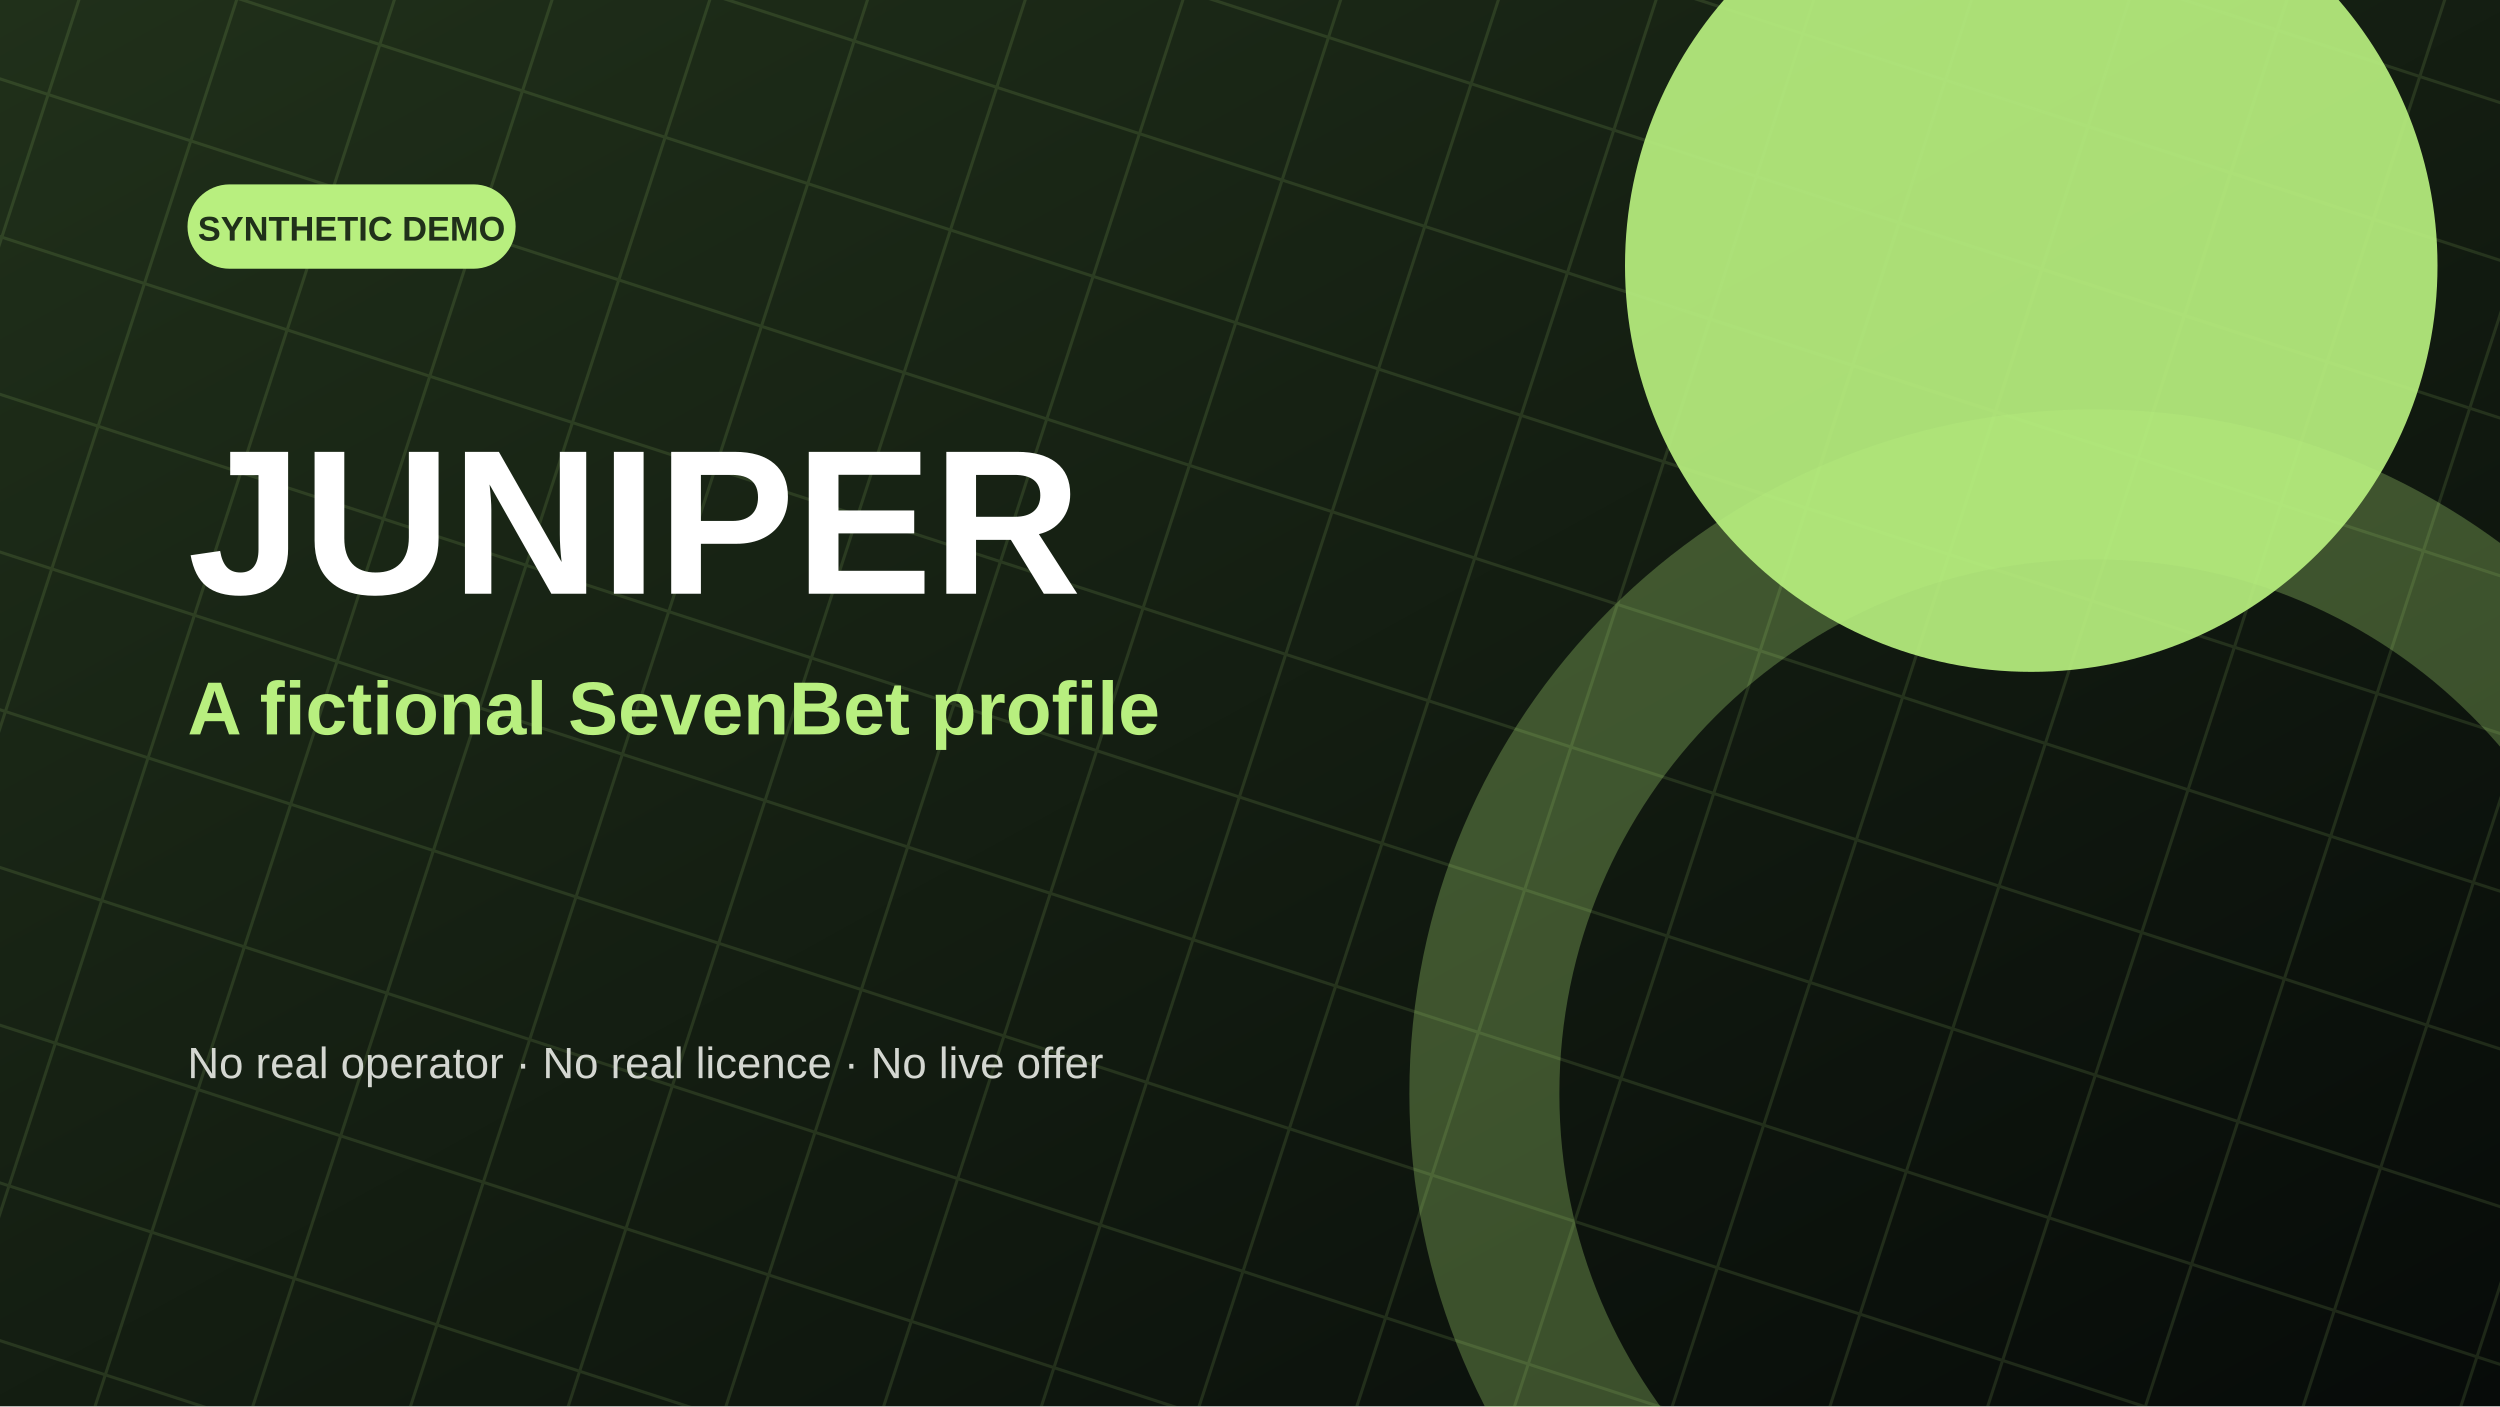
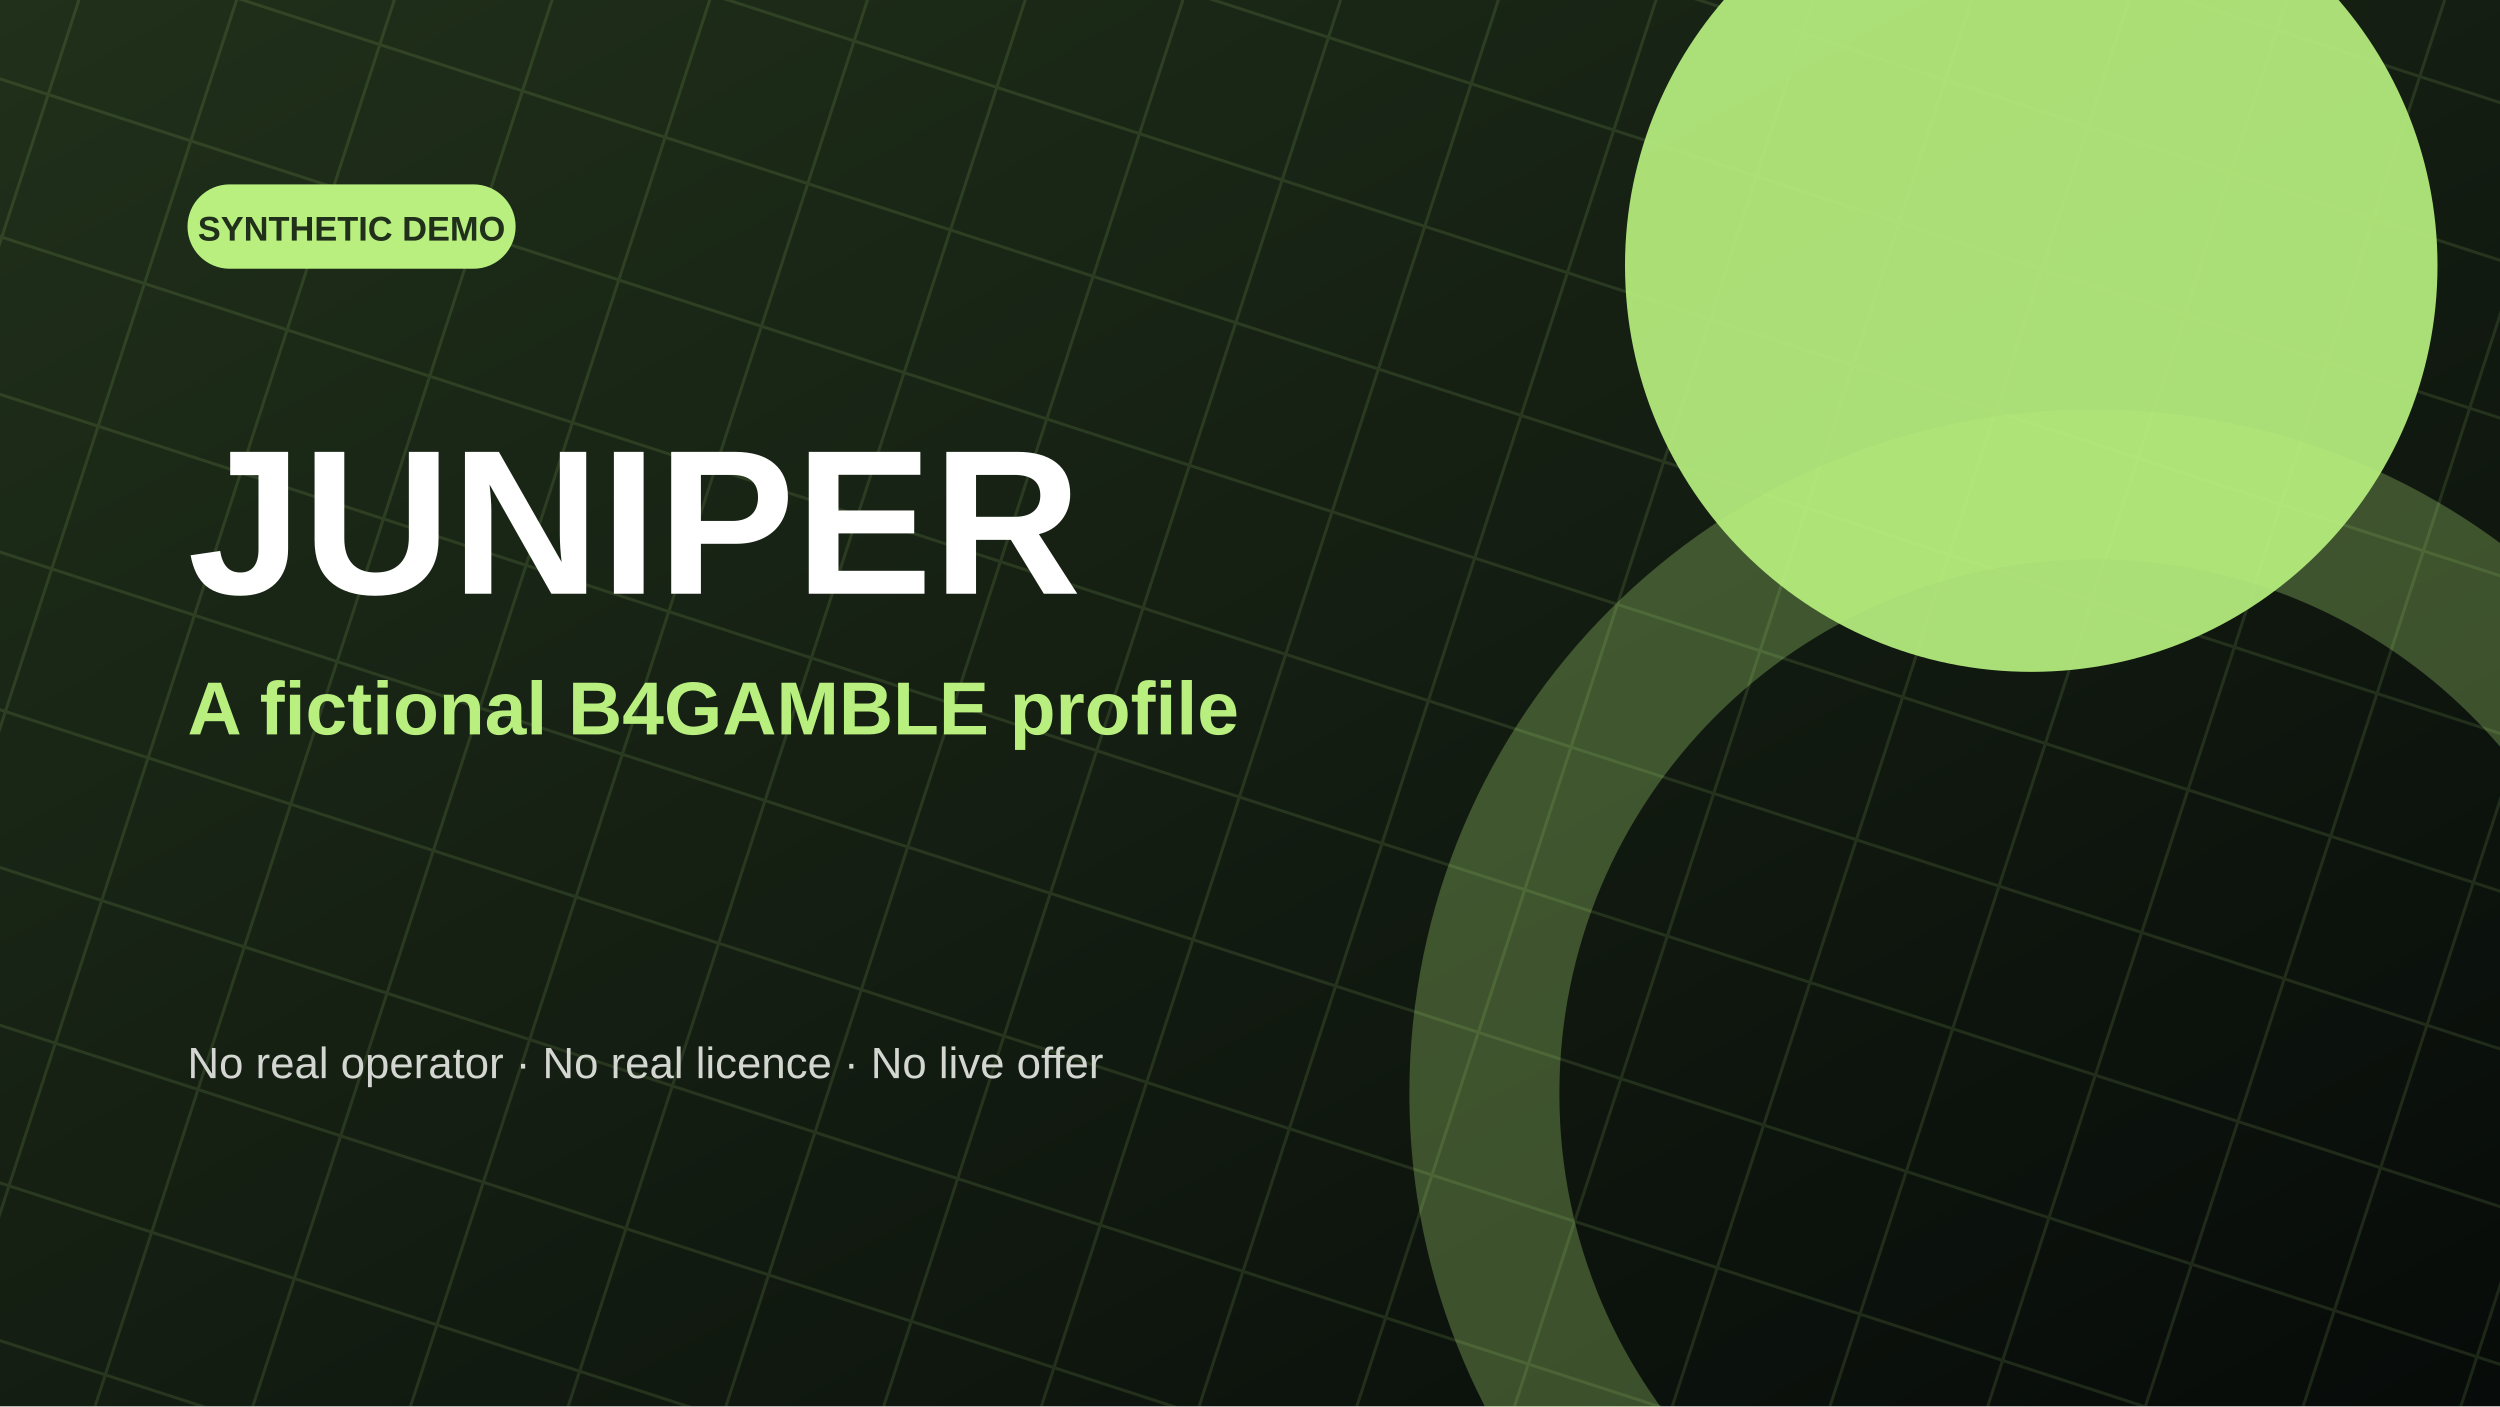
<svg xmlns="http://www.w3.org/2000/svg" width="1600" height="900" viewBox="0 0 1600 900" role="img" aria-labelledby="title">
  <defs>
    <linearGradient id="g" x1="0" y1="0" x2="1" y2="1">
      <stop stop-color="#20301a" />
      <stop offset="1" stop-color="#070b09" />
    </linearGradient>
    <pattern id="p" width="96" height="96" patternUnits="userSpaceOnUse" patternTransform="rotate(18)">
      <path d="M0 48h96M48 0v96" stroke="#b8ef7f" stroke-opacity=".12" stroke-width="2" />
    </pattern>
  </defs>
  <rect width="1600" height="900" fill="url(#g)" />
  <rect width="1600" height="900" fill="url(#p)" />
  <circle cx="1300" cy="170" r="260" fill="#b8ef7f" fill-opacity=".92" />
  <circle cx="1340" cy="700" r="390" fill="none" stroke="#b8ef7f" stroke-opacity=".28" stroke-width="96" />
  <rect x="120" y="118" width="210" height="54" rx="27" fill="#b8ef7f" />
  <text x="225" y="154" text-anchor="middle" font-family="Arial,sans-serif" font-size="22" font-weight="900" fill="#20301a">SYNTHETIC DEMO</text>
  <text x="120" y="380" font-family="Arial,sans-serif" font-size="132" font-weight="900" fill="#fff">JUNIPER</text>
-   <text x="120" y="470" font-family="Arial,sans-serif" font-size="48" font-weight="700" fill="#b8ef7f">A fictional SevenBet profile</text>
+   <text x="120" y="470" font-family="Arial,sans-serif" font-size="48" font-weight="700" fill="#b8ef7f">A fictional B4GAMBLE profile</text>
  <text x="120" y="690" font-family="Arial,sans-serif" font-size="28" fill="#d4d7d1">No real operator · No real licence · No live offer</text>
</svg>
